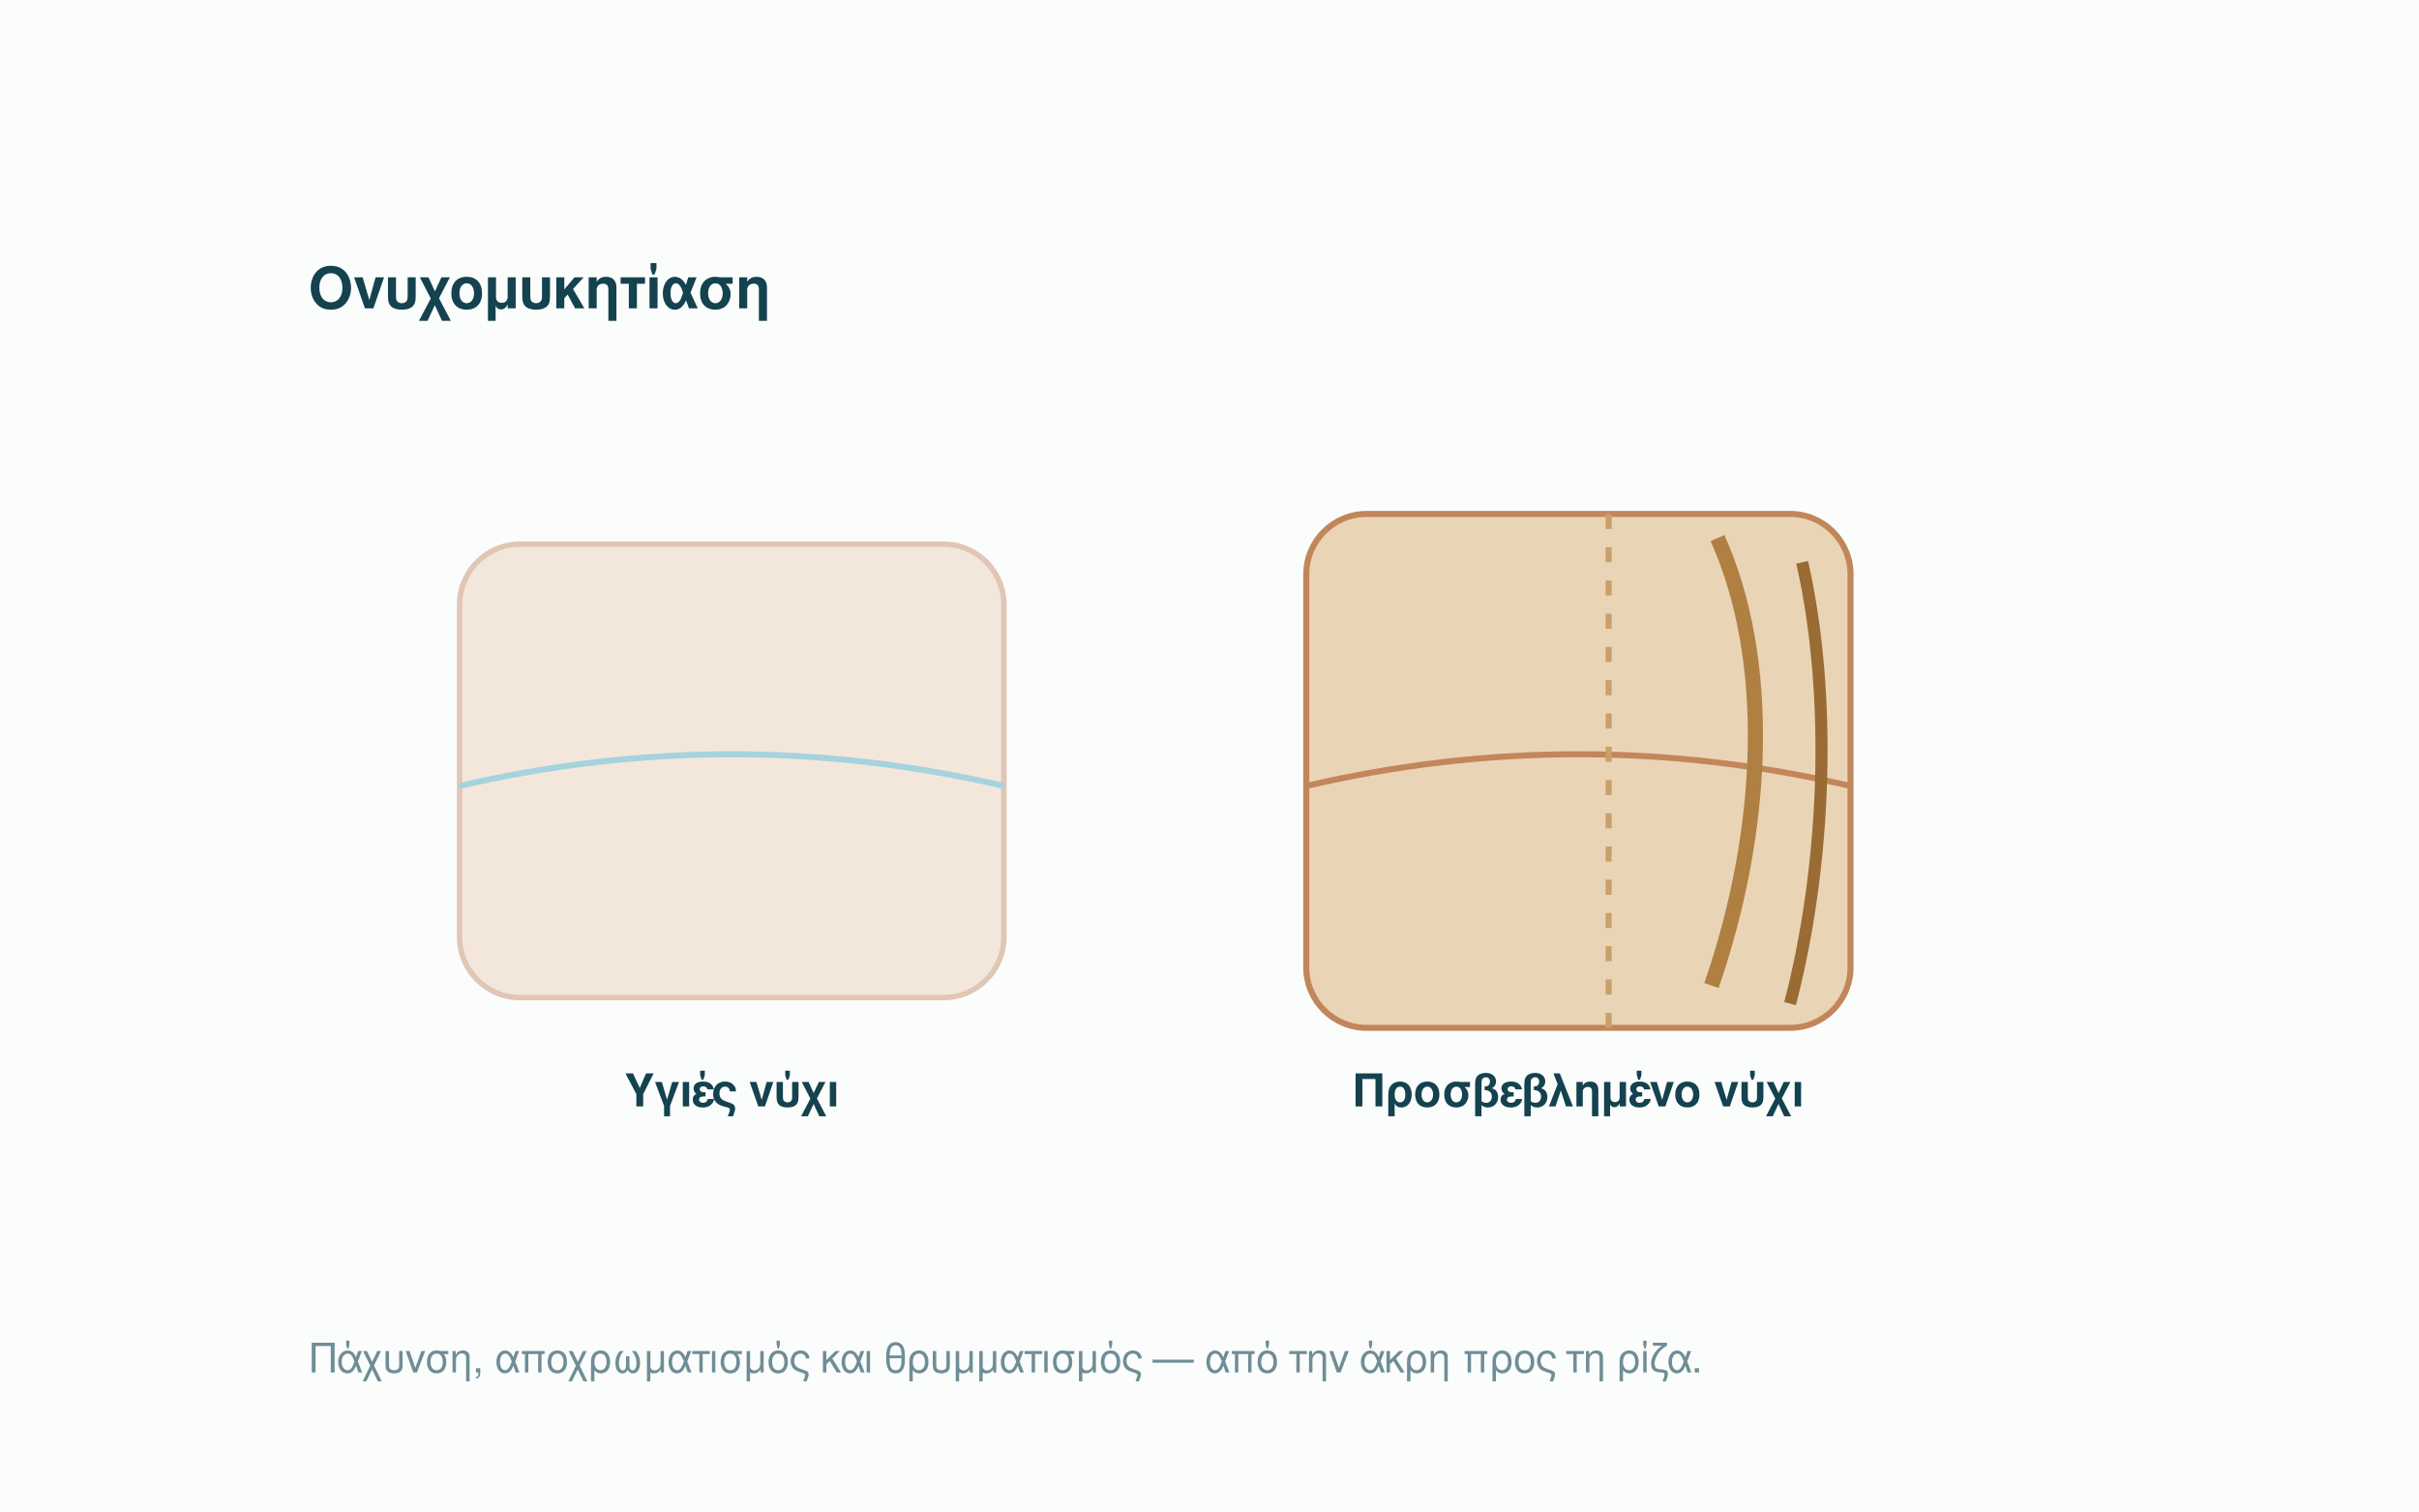
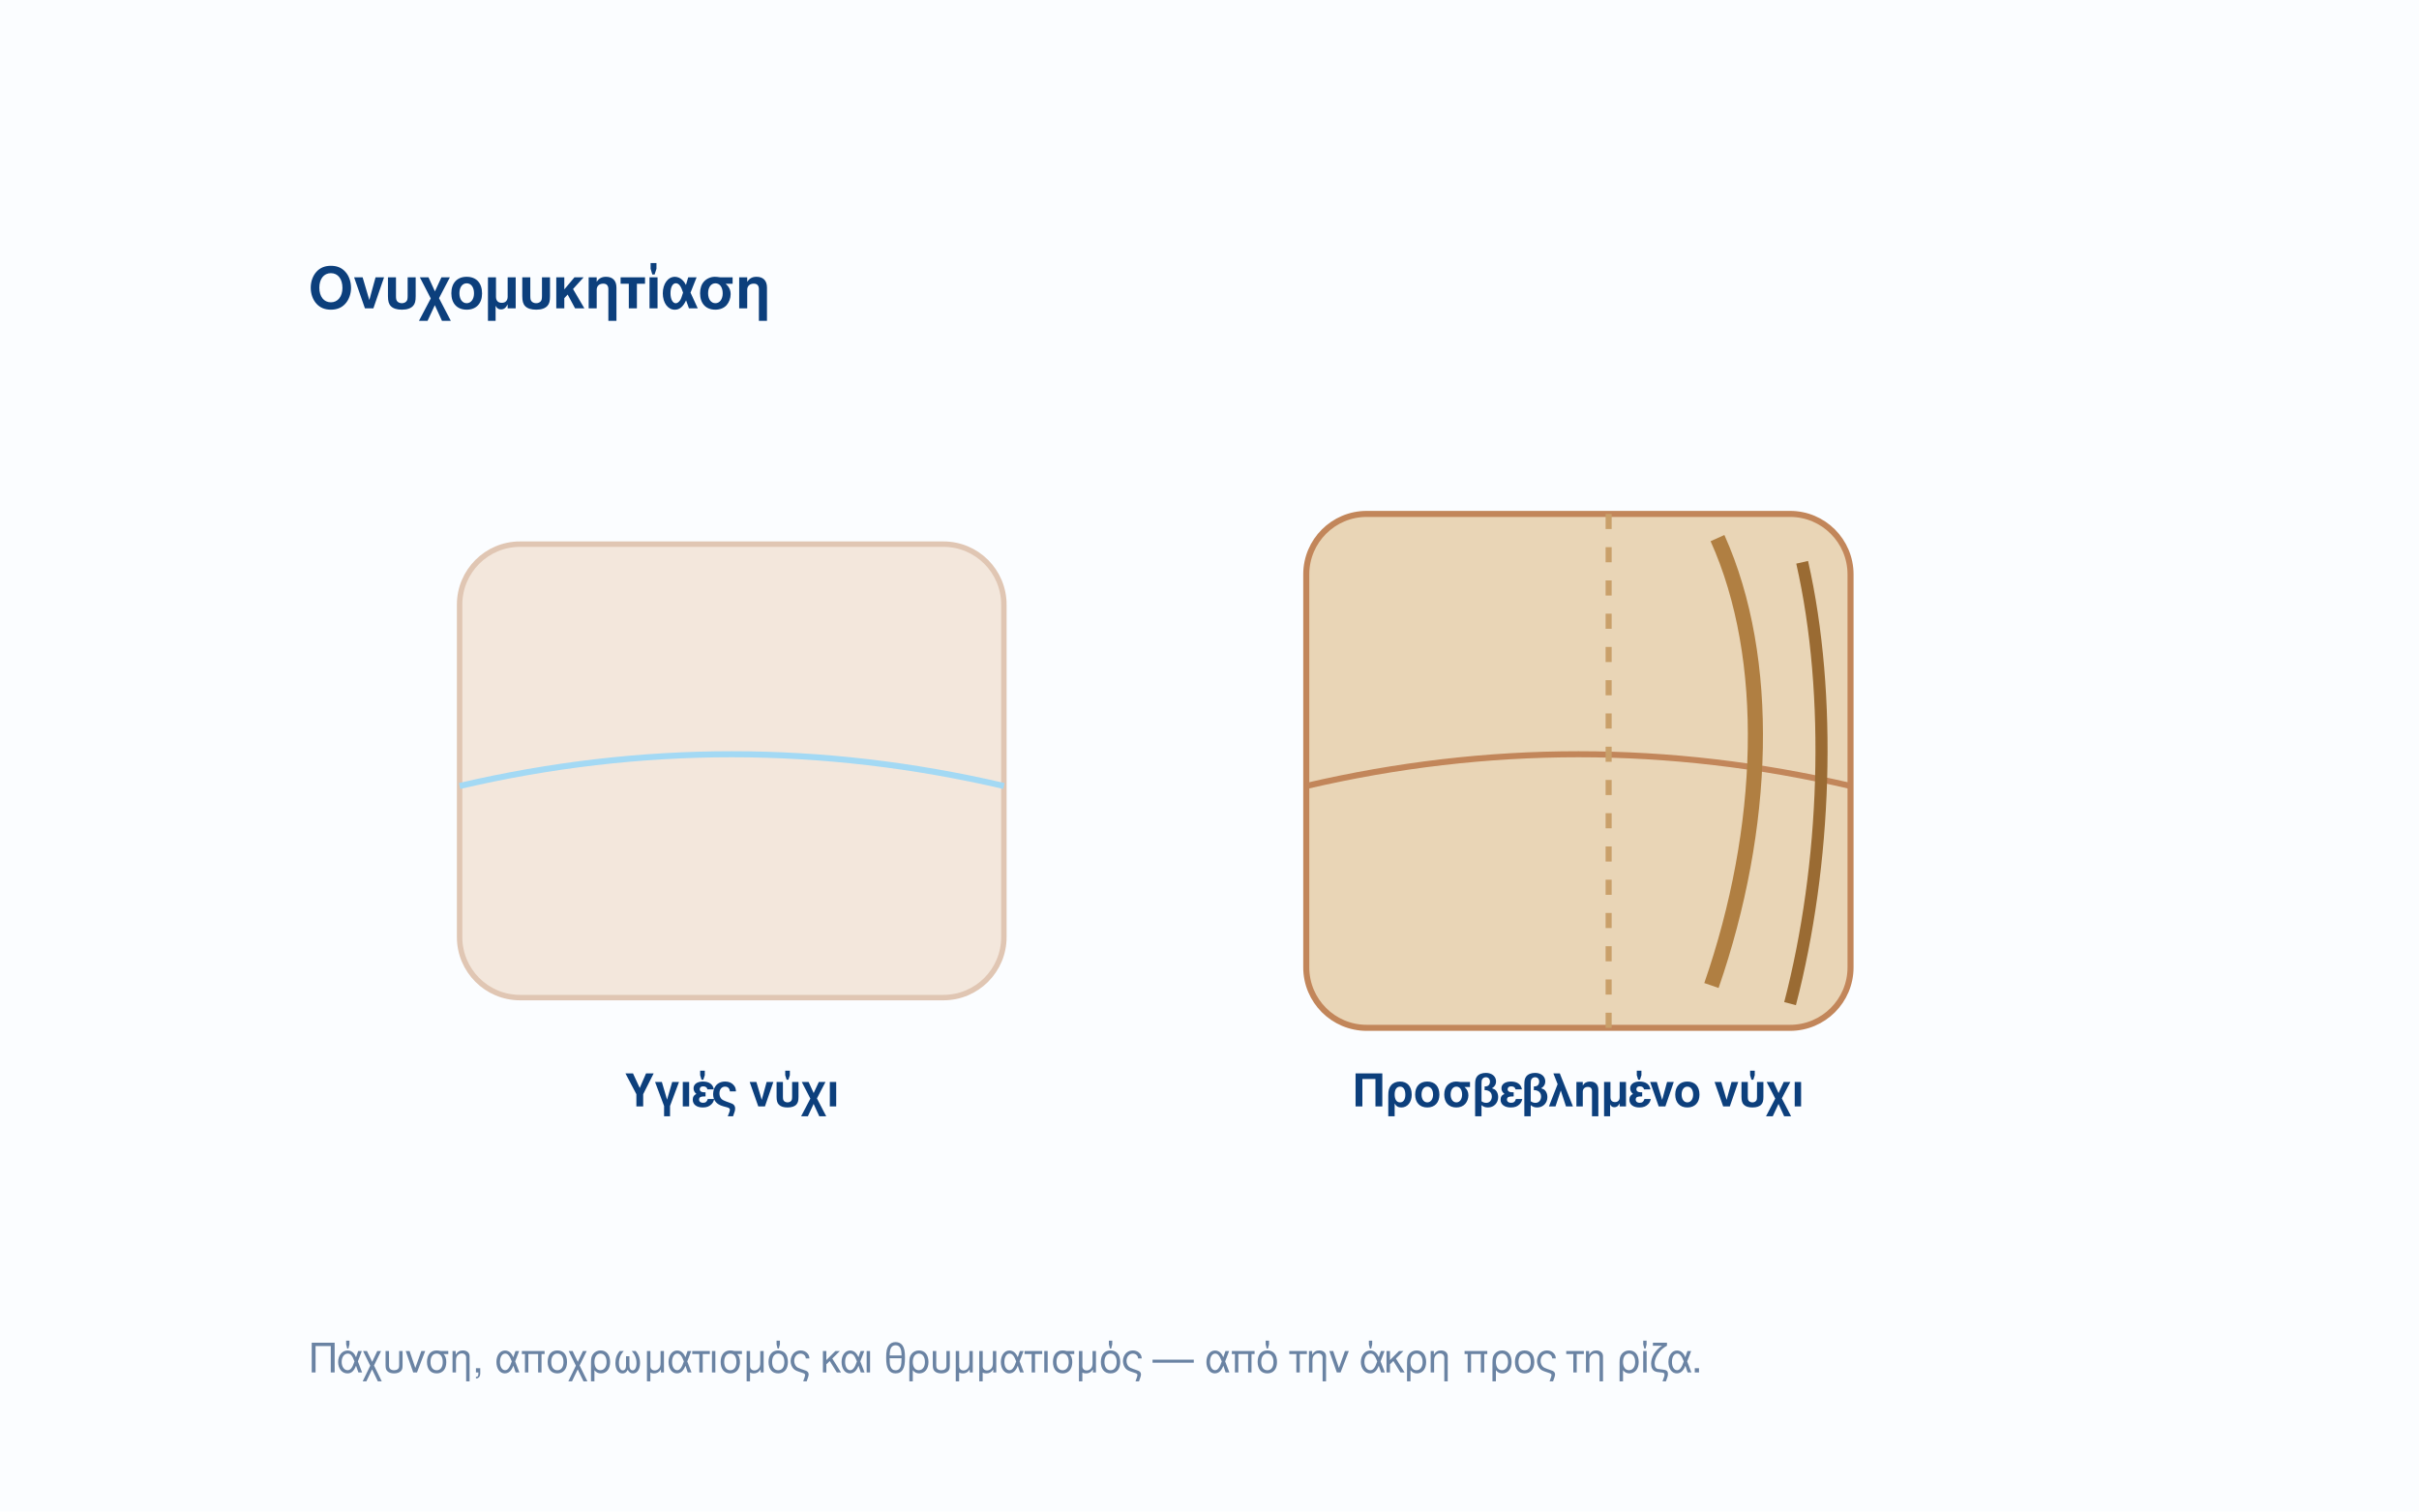
<svg xmlns="http://www.w3.org/2000/svg" viewBox="0 0 800 500" width="800" height="500" role="img" aria-label="Ονυχομυκητίαση">
-   <rect width="800" height="500" fill="#fbfdfd" />
+   <rect width="800" height="500" fill="#fbfdff" />
  <g transform="translate(62,10)">
    <g>
      <rect x="90" y="170" width="180" height="150" rx="20" fill="#f3e7dc" stroke="#e0c6b3" stroke-width="1.8" />
-       <path d="M90 250c60-14 120-14 180 0" fill="none" stroke="#a5d3de" stroke-width="2" />
-       <text x="180" y="356" font-family="Commissioner,-apple-system,BlinkMacSystemFont,'Segoe UI',Helvetica,Arial,sans-serif" font-size="15" font-weight="560" fill="#14424f" text-anchor="middle">Υγιές νύχι</text>
+       <path d="M90 250c60-14 120-14 180 0" fill="none" stroke="#a3d9f4" stroke-width="2" />
+       <text x="180" y="356" font-family="Manrope,-apple-system,BlinkMacSystemFont,'Segoe UI',Helvetica,Arial,sans-serif" font-size="15" font-weight="560" fill="#0c3f7c" text-anchor="middle">Υγιές νύχι</text>
    </g>
    <g>
      <rect x="370" y="160" width="180" height="170" rx="20" fill="#e9d5b6" stroke="#c2865a" stroke-width="2" />
      <path d="M370 250c60-14 120-14 180 0" fill="none" stroke="#c2865a" stroke-width="2" />
      <path d="M470 160v170" stroke="#c9a06a" stroke-width="2" stroke-dasharray="5 6" />
      <path d="M506 168c18 40 16 96-2 148" fill="none" stroke="#b07f42" stroke-width="5" />
      <path d="M534 176c10 44 8 100-4 146" fill="none" stroke="#9a6b33" stroke-width="4" />
-       <text x="460" y="356" font-family="Commissioner,-apple-system,BlinkMacSystemFont,'Segoe UI',Helvetica,Arial,sans-serif" font-size="15" font-weight="560" fill="#14424f" text-anchor="middle">Προσβεβλημένο νύχι</text>
+       <text x="460" y="356" font-family="Manrope,-apple-system,BlinkMacSystemFont,'Segoe UI',Helvetica,Arial,sans-serif" font-size="15" font-weight="560" fill="#0c3f7c" text-anchor="middle">Προσβεβλημένο νύχι</text>
    </g>
-     <text x="40" y="92" font-family="Commissioner,-apple-system,BlinkMacSystemFont,'Segoe UI',Helvetica,Arial,sans-serif" font-size="19" font-weight="560" fill="#14424f" text-anchor="start">Ονυχομυκητίαση</text>
-     <text x="40" y="444" font-family="Commissioner,-apple-system,BlinkMacSystemFont,'Segoe UI',Helvetica,Arial,sans-serif" font-size="13.5" font-weight="420" fill="#6f8d96" text-anchor="start">Πάχυνση, αποχρωματισμός και θρυμματισμός — από την άκρη προς τη ρίζα.</text>
+     <text x="40" y="92" font-family="Manrope,-apple-system,BlinkMacSystemFont,'Segoe UI',Helvetica,Arial,sans-serif" font-size="19" font-weight="560" fill="#0c3f7c" text-anchor="start">Ονυχομυκητίαση</text>
+     <text x="40" y="444" font-family="Manrope,-apple-system,BlinkMacSystemFont,'Segoe UI',Helvetica,Arial,sans-serif" font-size="13.5" font-weight="420" fill="#6a83a3" text-anchor="start">Πάχυνση, αποχρωματισμός και θρυμματισμός — από την άκρη προς τη ρίζα.</text>
  </g>
</svg>
